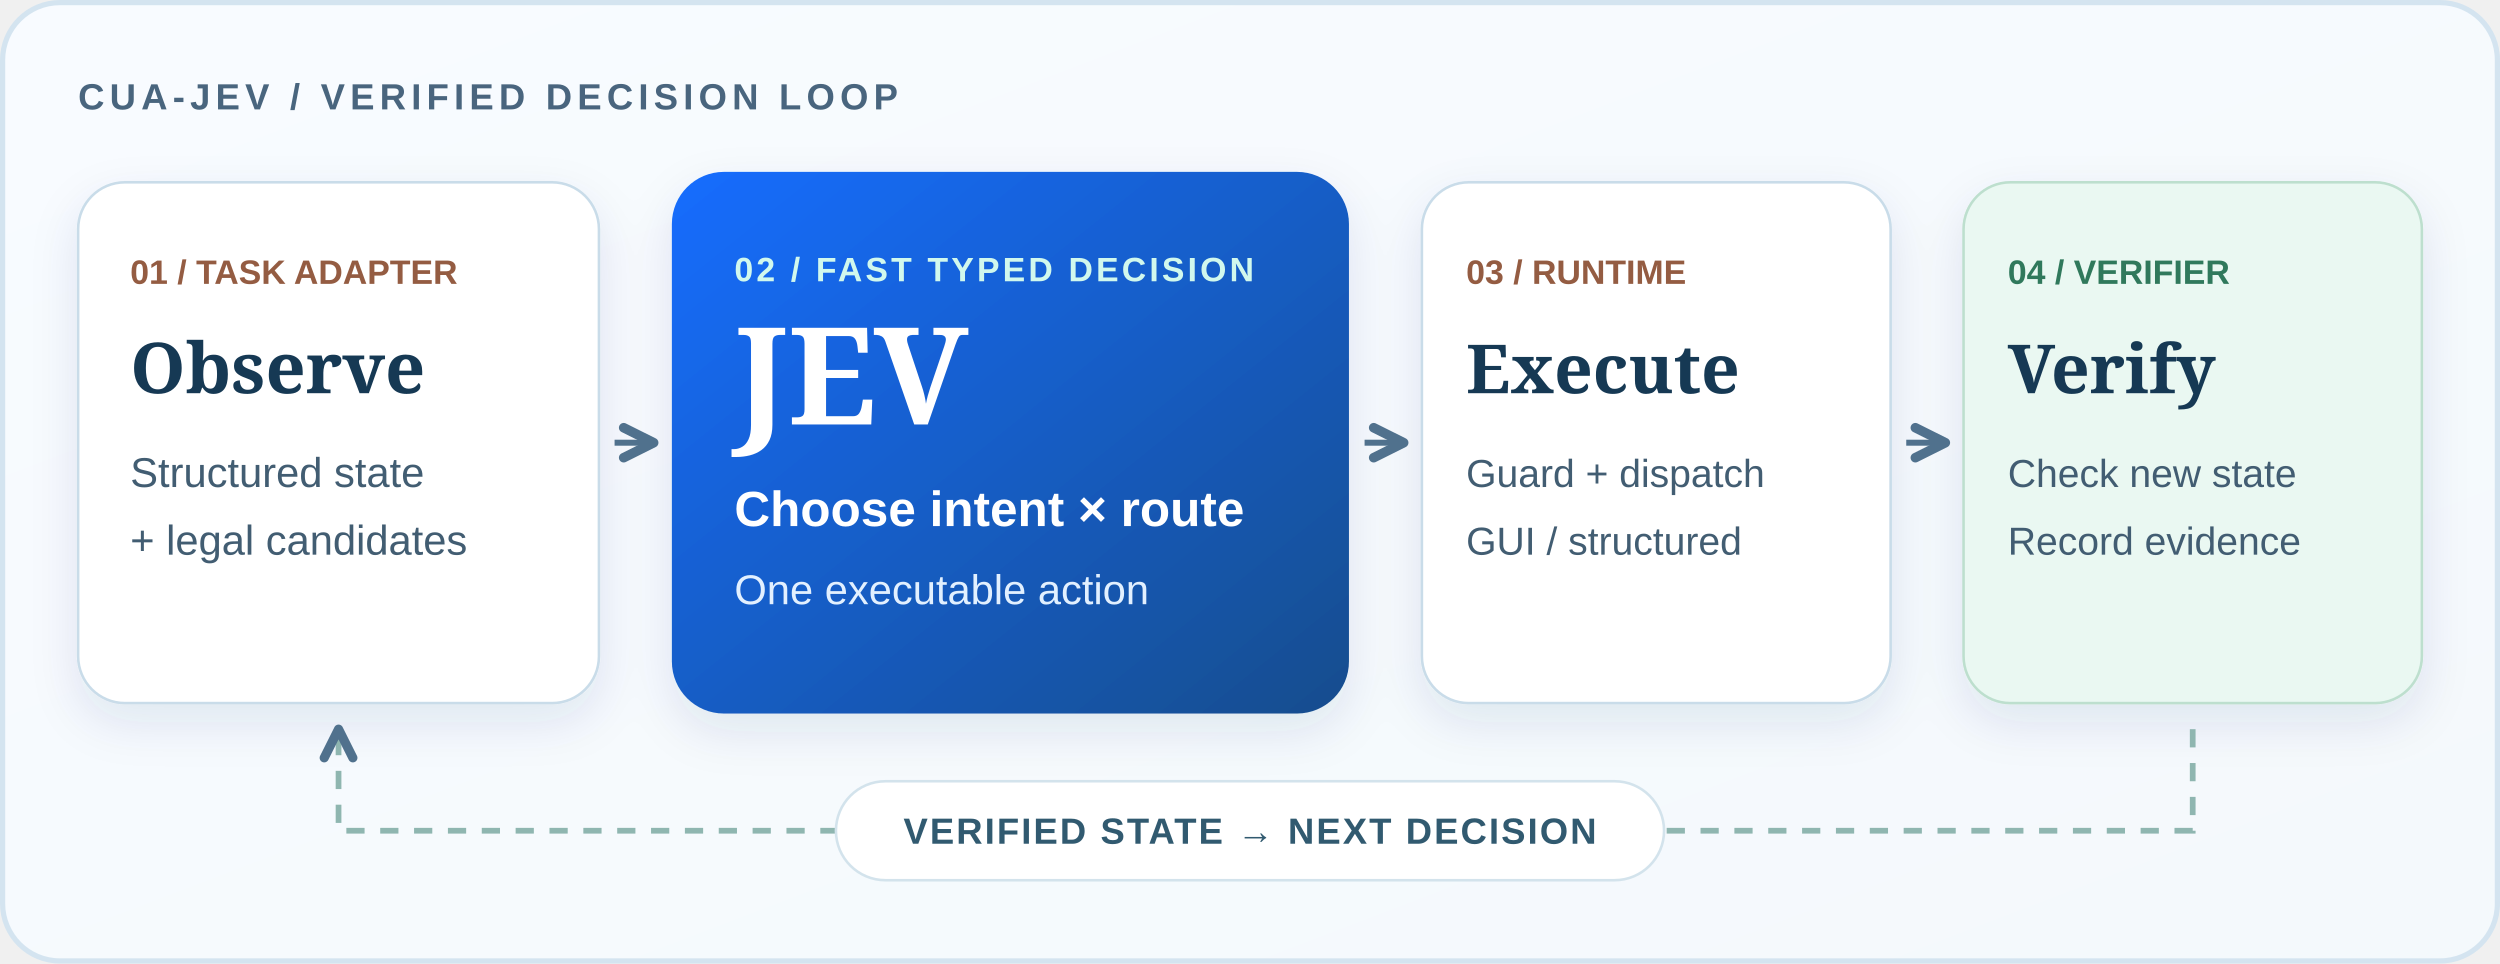
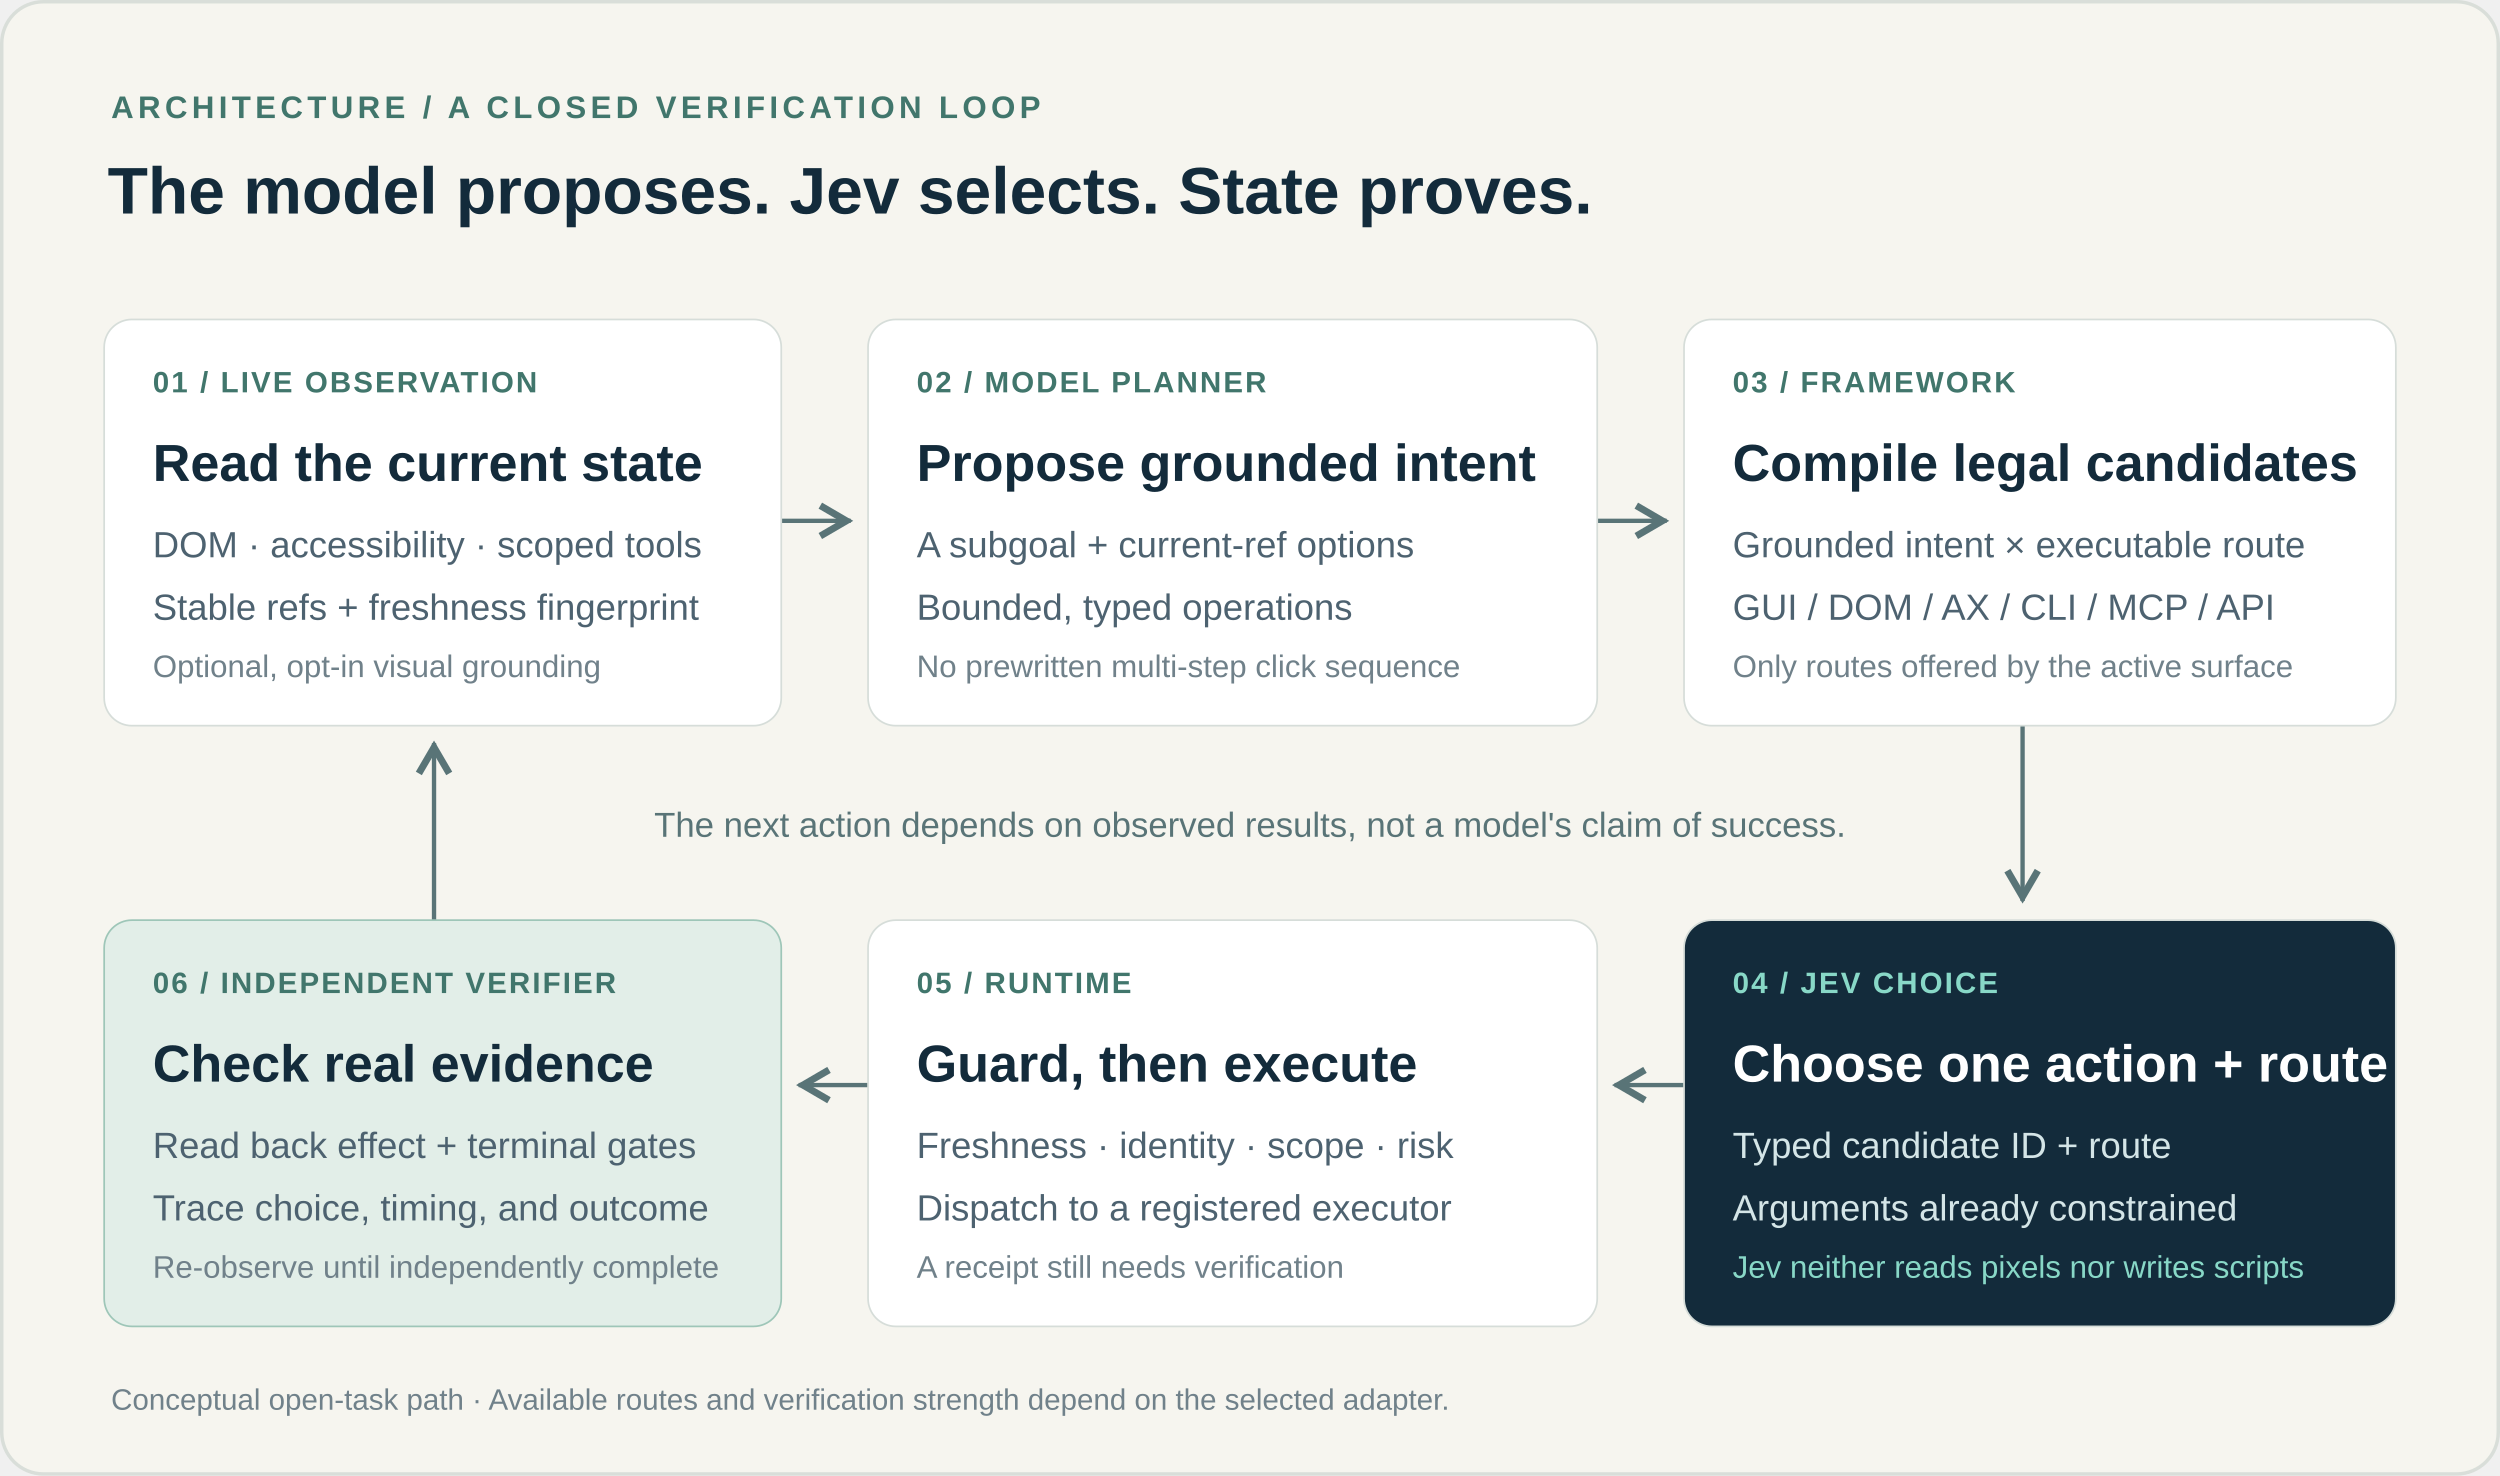
- <svg xmlns="http://www.w3.org/2000/svg" width="960" height="370" viewBox="0 0 960 370" role="img" aria-labelledby="title desc">
+ <svg xmlns="http://www.w3.org/2000/svg" width="1440" height="850" viewBox="0 0 1440 850" role="img" aria-labelledby="title desc">
  <defs>
-     <linearGradient id="canvas" x1="0" y1="0" x2="1" y2="1">
-       <stop stop-color="#f8fbff" />
-       <stop offset="1" stop-color="#f4f9fc" />
-     </linearGradient>
-     <linearGradient id="jev" x1="0" y1="0" x2="1" y2="1">
-       <stop stop-color="#126dff" />
-       <stop offset="1" stop-color="#174d8d" />
-     </linearGradient>
-     <filter id="shadow" x="-20%" y="-25%" width="140%" height="160%">
-       <feDropShadow dx="0" dy="7" stdDeviation="9" flood-color="#1b4570" flood-opacity=".10" />
-     </filter>
-     <marker id="arrow" markerWidth="7" markerHeight="7" refX="6" refY="3.5" orient="auto">
-       <path d="M1 1l5 2.5L1 6" fill="none" stroke="#50718d" stroke-width="1.6" stroke-linecap="round" stroke-linejoin="round" />
+     <marker id="arrow" markerWidth="9" markerHeight="9" refX="8" refY="4.5" orient="auto">
+       <path d="m1 1 6 3.5L1 8" fill="none" stroke="#597477" stroke-width="1.6" />
    </marker>
  </defs>
-   <rect x="1" y="1" width="958" height="368" rx="22" fill="url(#canvas)" stroke="#d4e4f0" stroke-width="2" />
-   <text x="30" y="42" fill="#49657e" font-size="14" font-weight="700" font-family="Arial, sans-serif" letter-spacing="2">CUA-JEV / VERIFIED DECISION LOOP</text>
-   <g filter="url(#shadow)">
-     <rect x="30" y="70" width="200" height="200" rx="18" fill="#fff" stroke="#c9dce9" />
-     <rect x="258" y="66" width="260" height="208" rx="20" fill="url(#jev)" />
-     <rect x="546" y="70" width="180" height="200" rx="18" fill="#fff" stroke="#c9dce9" />
-     <rect x="754" y="70" width="176" height="200" rx="18" fill="#eaf8f2" stroke="#bddfce" />
+   <rect x="1" y="1" width="1438" height="848" rx="24" fill="#f6f5ef" stroke="#d9ded9" stroke-width="2" />
+   <g font-family="Arial, Helvetica, sans-serif">
+     <text x="64" y="68" font-size="18" font-weight="700" letter-spacing="2.5" fill="#41766c">ARCHITECTURE / A CLOSED VERIFICATION LOOP</text>
+     <text x="62" y="123" font-size="38" font-weight="700" fill="#132b3b">The model proposes. Jev selects. State proves.</text>
+     <g fill="none" stroke="#597477" stroke-width="2.5" marker-end="url(#arrow)">
+       <path d="M450 300h40" />
+       <path d="M920 300h40" />
+       <path d="M1165 418v101" />
+       <path d="M970 625h-40" />
+       <path d="M500 625h-40" />
+       <path d="M250 530V428" />
+     </g>
+     <rect x="60" y="184" width="390" height="234" rx="16" fill="#fff" stroke="#d6ddd9" />
+     <text x="88" y="226" font-size="17" font-weight="700" letter-spacing="1.2" fill="#41766c">01 / LIVE OBSERVATION</text>
+     <text x="88" y="277" font-size="30" font-weight="700" fill="#132b3b">Read the current state</text>
+     <text x="88" y="321" font-size="21" fill="#4d6270">DOM · accessibility · scoped tools</text>
+     <text x="88" y="357" font-size="21" fill="#4d6270">Stable refs + freshness fingerprint</text>
+     <text x="88" y="390" font-size="18" fill="#70818a">Optional, opt-in visual grounding</text>
+     <rect x="500" y="184" width="420" height="234" rx="16" fill="#fff" stroke="#d6ddd9" />
+     <text x="528" y="226" font-size="17" font-weight="700" letter-spacing="1.2" fill="#41766c">02 / MODEL PLANNER</text>
+     <text x="528" y="277" font-size="30" font-weight="700" fill="#132b3b">Propose grounded intent</text>
+     <text x="528" y="321" font-size="21" fill="#4d6270">A subgoal + current-ref options</text>
+     <text x="528" y="357" font-size="21" fill="#4d6270">Bounded, typed operations</text>
+     <text x="528" y="390" font-size="18" fill="#70818a">No prewritten multi-step click sequence</text>
+     <rect x="970" y="184" width="410" height="234" rx="16" fill="#fff" stroke="#d6ddd9" />
+     <text x="998" y="226" font-size="17" font-weight="700" letter-spacing="1.2" fill="#41766c">03 / FRAMEWORK</text>
+     <text x="998" y="277" font-size="30" font-weight="700" fill="#132b3b">Compile legal candidates</text>
+     <text x="998" y="321" font-size="21" fill="#4d6270">Grounded intent × executable route</text>
+     <text x="998" y="357" font-size="21" fill="#4d6270">GUI / DOM / AX / CLI / MCP / API</text>
+     <text x="998" y="390" font-size="18" fill="#70818a">Only routes offered by the active surface</text>
+     <rect x="970" y="530" width="410" height="234" rx="16" fill="#132b3b" stroke="#d6ddd9" />
+     <text x="998" y="572" font-size="17" font-weight="700" letter-spacing="1.2" fill="#88d8c7">04 / JEV CHOICE</text>
+     <text x="998" y="623" font-size="30" font-weight="700" fill="#fff">Choose one action + route</text>
+     <text x="998" y="667" font-size="21" fill="#d4e5e7">Typed candidate ID + route</text>
+     <text x="998" y="703" font-size="21" fill="#d4e5e7">Arguments already constrained</text>
+     <text x="998" y="736" font-size="18" fill="#88d8c7">Jev neither reads pixels nor writes scripts</text>
+     <rect x="500" y="530" width="420" height="234" rx="16" fill="#fff" stroke="#d6ddd9" />
+     <text x="528" y="572" font-size="17" font-weight="700" letter-spacing="1.2" fill="#41766c">05 / RUNTIME</text>
+     <text x="528" y="623" font-size="30" font-weight="700" fill="#132b3b">Guard, then execute</text>
+     <text x="528" y="667" font-size="21" fill="#4d6270">Freshness · identity · scope · risk</text>
+     <text x="528" y="703" font-size="21" fill="#4d6270">Dispatch to a registered executor</text>
+     <text x="528" y="736" font-size="18" fill="#70818a">A receipt still needs verification</text>
+     <rect x="60" y="530" width="390" height="234" rx="16" fill="#e2eee8" stroke="#9ec6b8" />
+     <text x="88" y="572" font-size="17" font-weight="700" letter-spacing="1.2" fill="#41766c">06 / INDEPENDENT VERIFIER</text>
+     <text x="88" y="623" font-size="30" font-weight="700" fill="#132b3b">Check real evidence</text>
+     <text x="88" y="667" font-size="21" fill="#4d6270">Read back effect + terminal gates</text>
+     <text x="88" y="703" font-size="21" fill="#4d6270">Trace choice, timing, and outcome</text>
+     <text x="88" y="736" font-size="18" fill="#70818a">Re-observe until independently complete</text>
+     <text x="720" y="482" text-anchor="middle" font-size="20" fill="#597477">The next action depends on observed results, not a model's claim of success.</text>
+     <text x="64" y="812" font-size="17" fill="#70818a">Conceptual open-task path · Available routes and verification strength depend on the selected adapter.</text>
  </g>
-   <path d="M236 170h15" fill="none" stroke="#50718d" stroke-width="2.3" marker-end="url(#arrow)" />
-   <path d="M524 170h15" fill="none" stroke="#50718d" stroke-width="2.3" marker-end="url(#arrow)" />
-   <path d="M732 170h15" fill="none" stroke="#50718d" stroke-width="2.3" marker-end="url(#arrow)" />
-   <text x="50" y="109" fill="#945c42" font-size="13" font-weight="700" font-family="Arial, sans-serif">01 / TASK ADAPTER</text>
-   <text x="50" y="151" fill="#163954" font-size="27" font-weight="700" font-family="Georgia, serif">Observe</text>
-   <text x="50" y="187" fill="#425d72" font-size="16" font-family="Arial, sans-serif">Structured state</text>
-   <text x="50" y="213" fill="#425d72" font-size="16" font-family="Arial, sans-serif">+ legal candidates</text>
-   <text x="282" y="108" fill="#d1f8ed" font-size="13" font-weight="700" font-family="Arial, sans-serif" letter-spacing="1.2">02 / FAST TYPED DECISION</text>
-   <text x="282" y="163" fill="#fff" font-size="52" font-weight="700" font-family="Georgia, serif">JEV</text>
-   <text x="282" y="202" fill="#fff" font-size="19" font-weight="700" font-family="Arial, sans-serif">Choose intent × route</text>
-   <text x="282" y="232" fill="#e2f0ff" font-size="16" font-family="Arial, sans-serif">One executable action</text>
-   <text x="563" y="109" fill="#945c42" font-size="13" font-weight="700" font-family="Arial, sans-serif">03 / RUNTIME</text>
-   <text x="563" y="151" fill="#163954" font-size="26" font-weight="700" font-family="Georgia, serif">Execute</text>
-   <text x="563" y="187" fill="#425d72" font-size="15" font-family="Arial, sans-serif">Guard + dispatch</text>
-   <text x="563" y="213" fill="#425d72" font-size="15" font-family="Arial, sans-serif">GUI / structured</text>
-   <text x="771" y="109" fill="#30795c" font-size="13" font-weight="700" font-family="Arial, sans-serif">04 / VERIFIER</text>
-   <text x="771" y="151" fill="#163954" font-size="26" font-weight="700" font-family="Georgia, serif">Verify</text>
-   <text x="771" y="187" fill="#425d72" font-size="15" font-family="Arial, sans-serif">Check new state</text>
-   <text x="771" y="213" fill="#425d72" font-size="15" font-family="Arial, sans-serif">Record evidence</text>
-   <path d="M842 280v39H130v-39" fill="none" stroke="#8fb6b0" stroke-width="2.2" stroke-dasharray="7 6" marker-end="url(#arrow)" />
-   <rect x="321" y="300" width="318" height="38" rx="19" fill="#fff" stroke="#d3e3ec" />
-   <text x="480" y="324" text-anchor="middle" fill="#315a70" font-size="14" font-weight="700" font-family="Arial, sans-serif" letter-spacing=".8">VERIFIED STATE → NEXT DECISION</text>
</svg>
